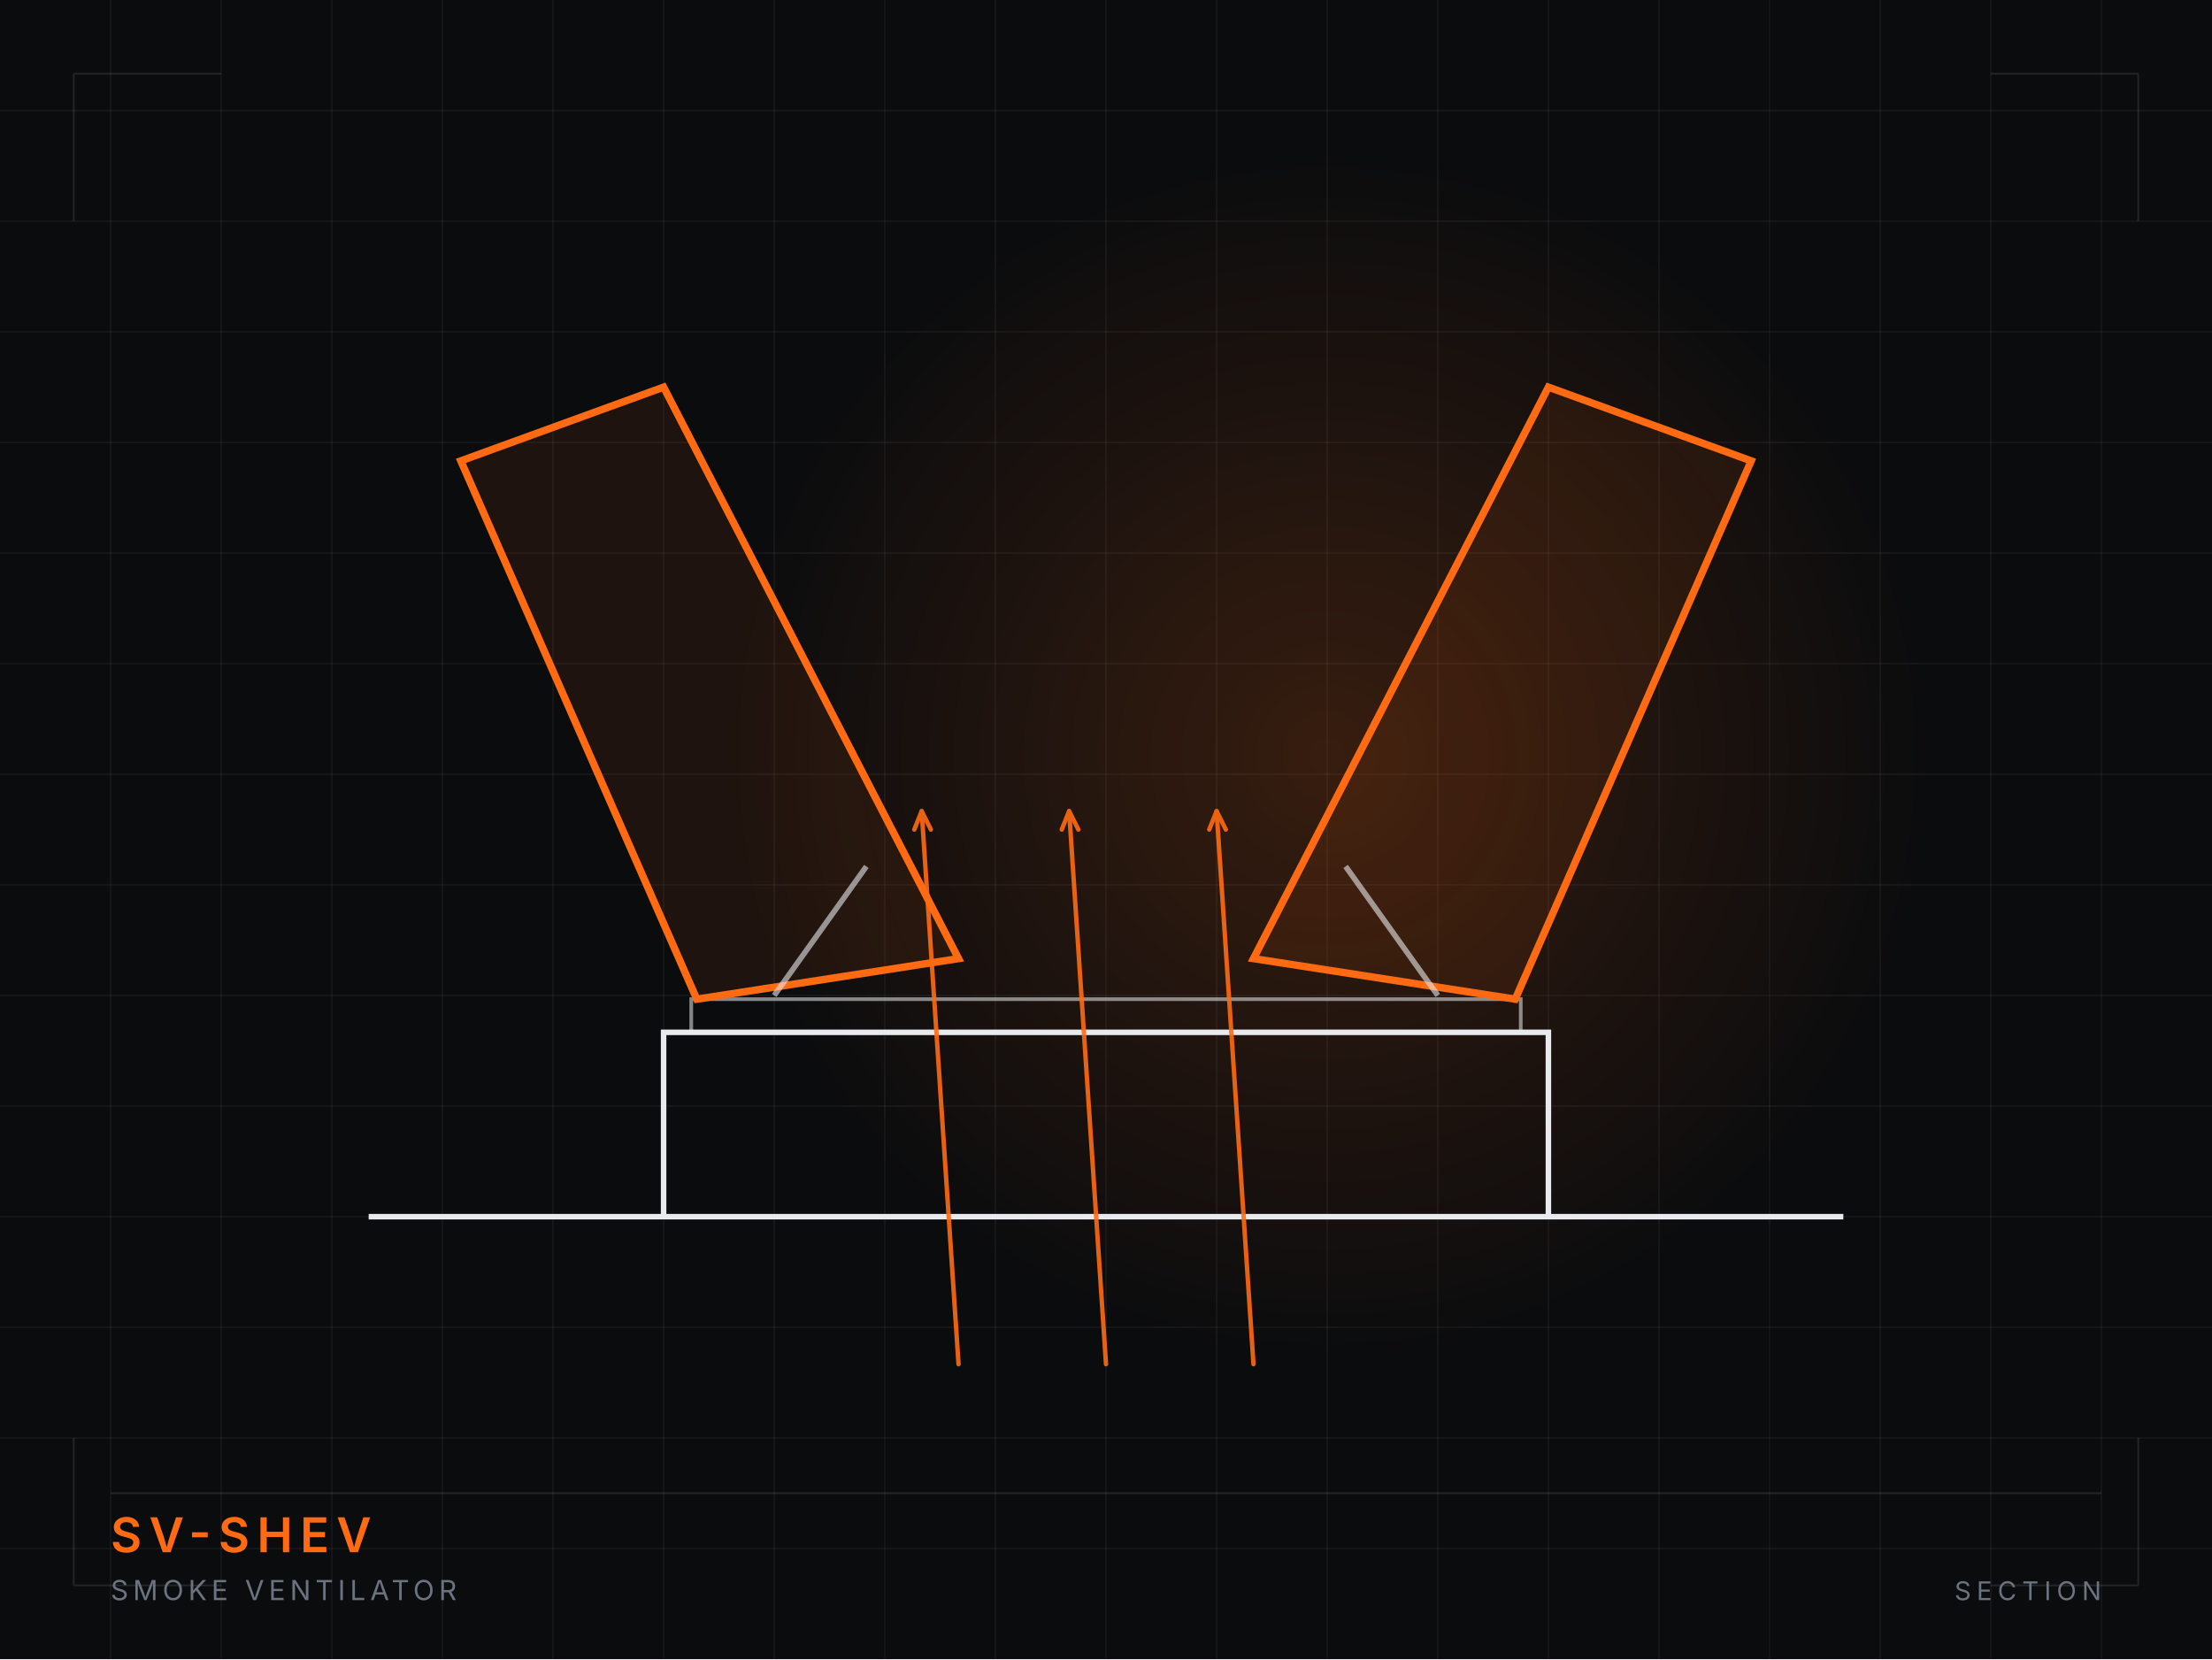
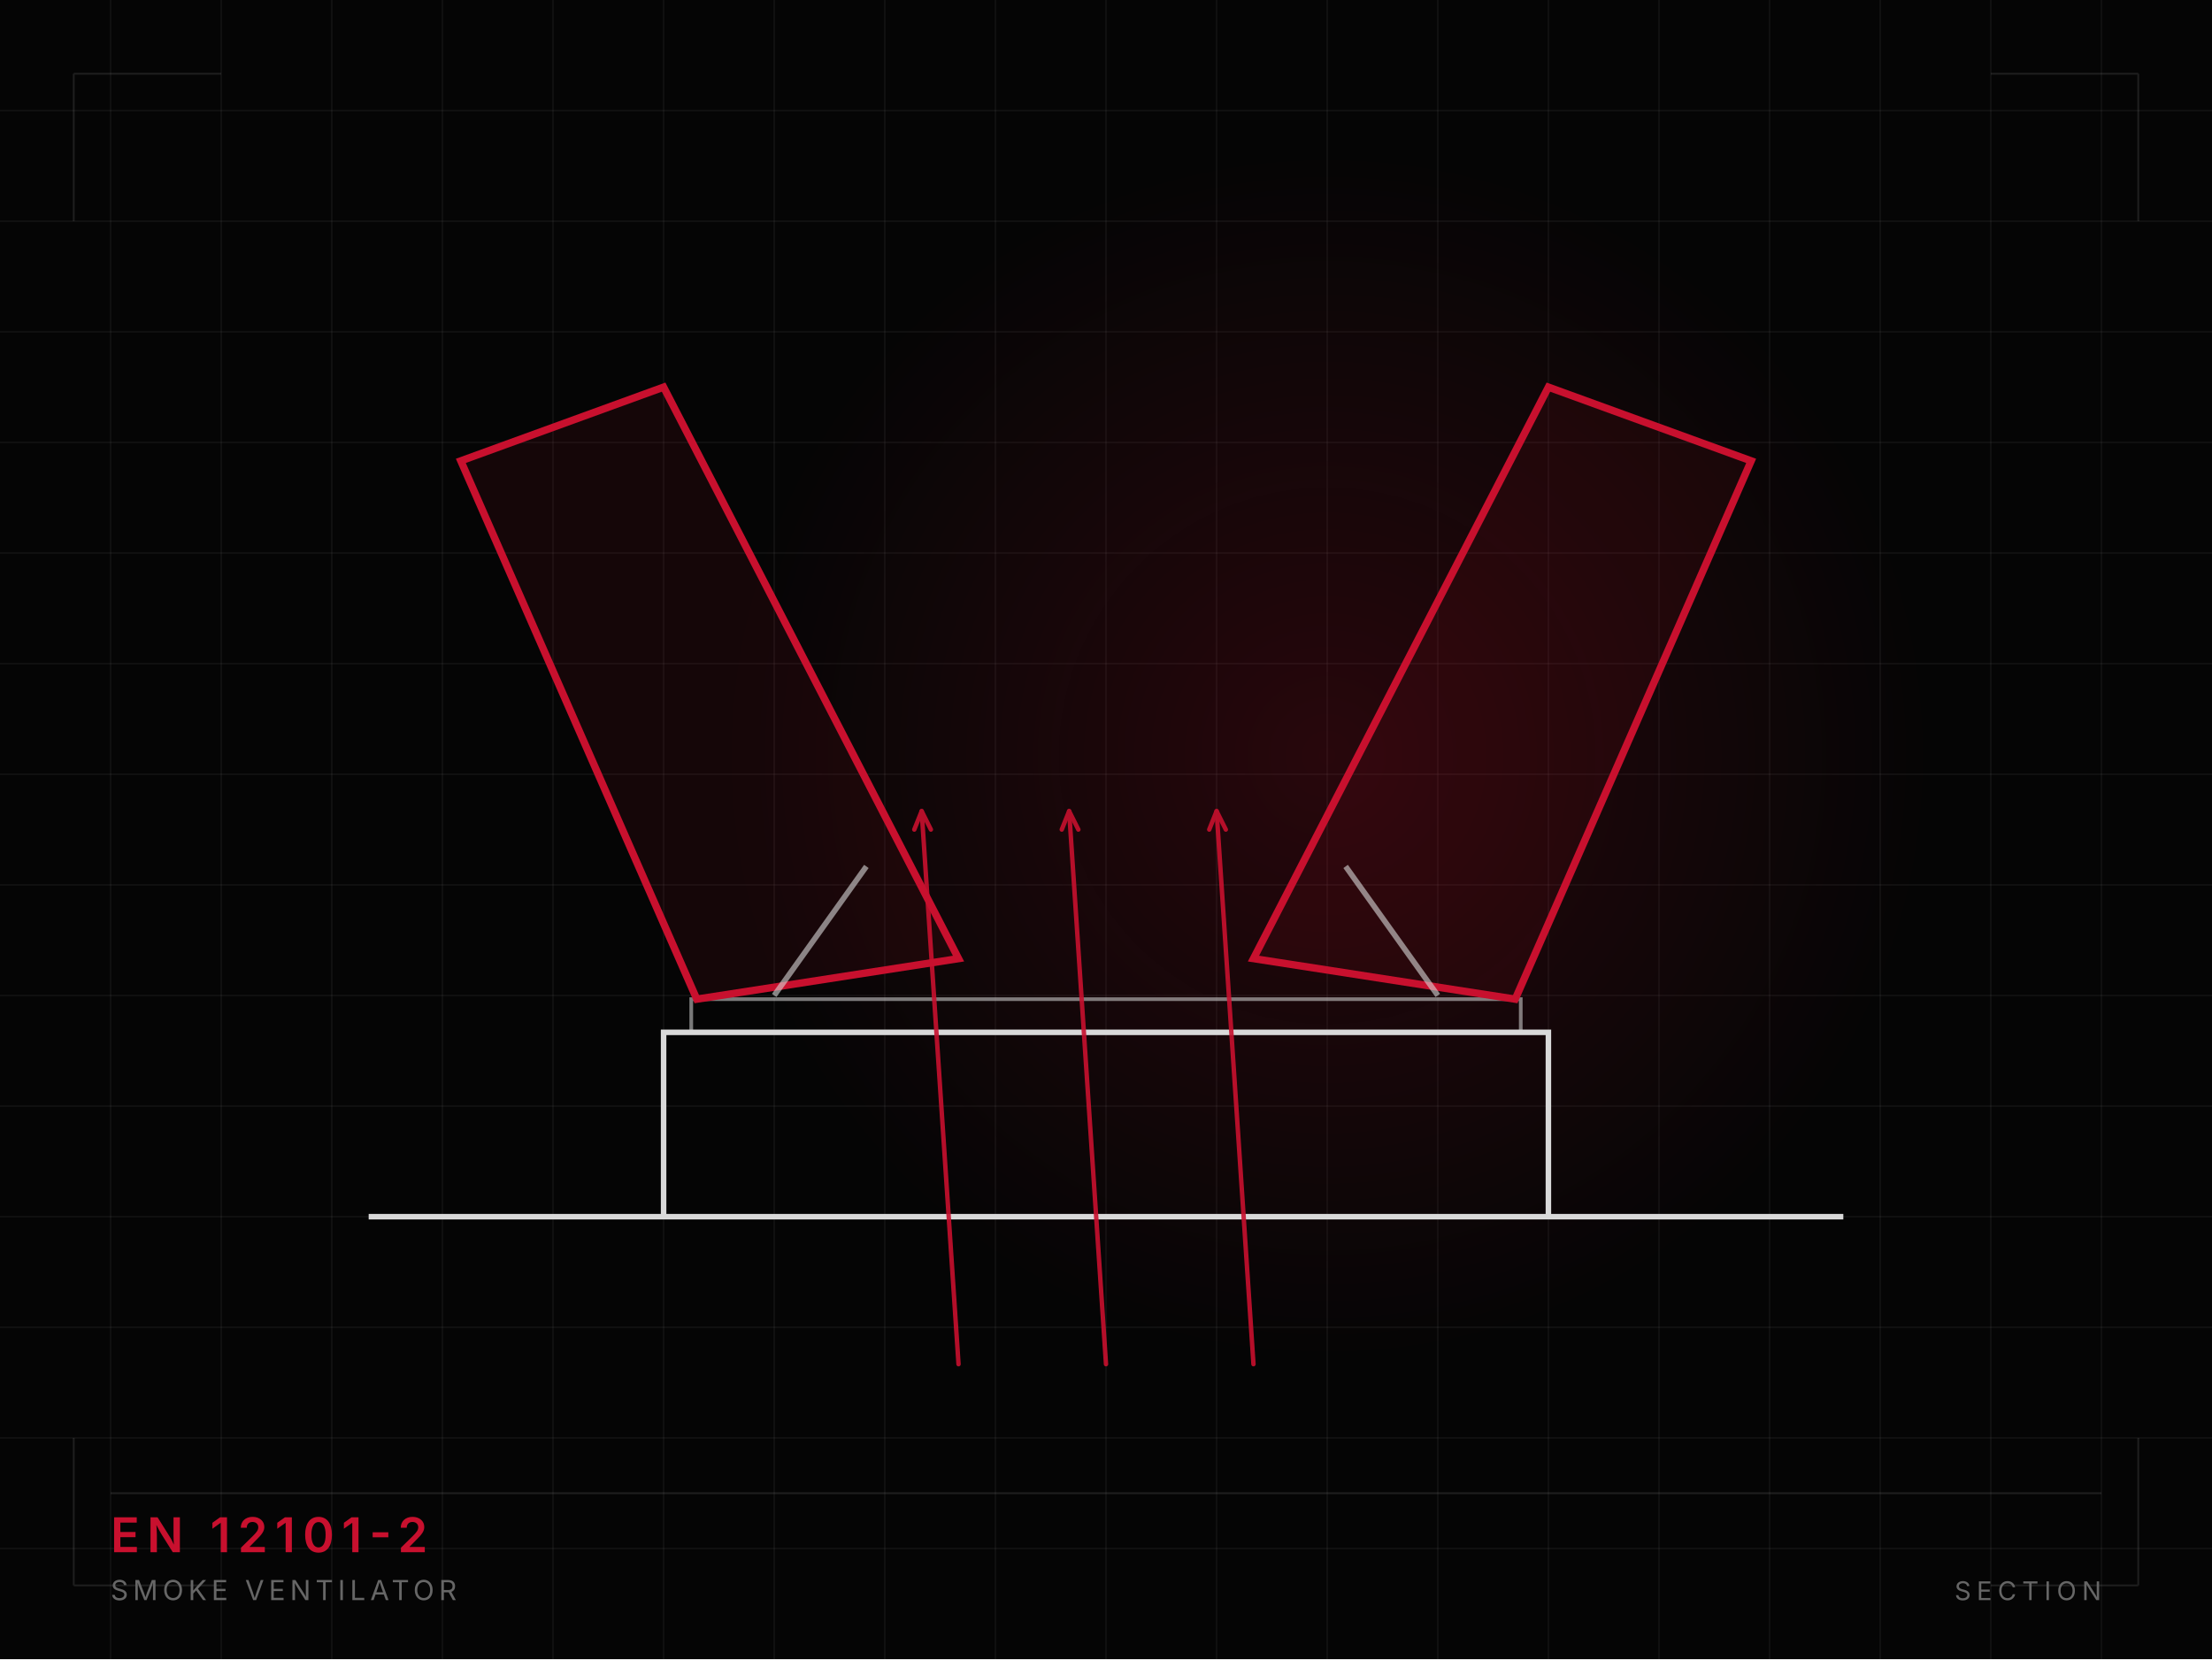
- <svg xmlns="http://www.w3.org/2000/svg" viewBox="0 0 1200 900" width="1200" height="900" role="img" aria-label="SV-SHEV section">
+ <svg xmlns="http://www.w3.org/2000/svg" viewBox="0 0 1200 900" width="1200" height="900" role="img" aria-label="Smoke ventilator section">
  <defs>
    <radialGradient id="glow">
-       <stop offset="0%" stop-color="#ff6a13" stop-opacity=".18" />
-       <stop offset="100%" stop-color="#ff6a13" stop-opacity="0" />
+       <stop offset="0%" stop-color="#c8102e" stop-opacity=".18" />
+       <stop offset="100%" stop-color="#c8102e" stop-opacity="0" />
    </radialGradient>
  </defs>
-   <rect width="1200" height="900" fill="#0b0c0e" />
+   <rect width="1200" height="900" fill="#050505" />
  <g stroke="#ffffff" stroke-opacity="0.045" stroke-width="1">
    <path d="M60 0V900" />
    <path d="M120 0V900" />
    <path d="M180 0V900" />
    <path d="M240 0V900" />
    <path d="M300 0V900" />
    <path d="M360 0V900" />
    <path d="M420 0V900" />
    <path d="M480 0V900" />
    <path d="M540 0V900" />
    <path d="M600 0V900" />
    <path d="M660 0V900" />
    <path d="M720 0V900" />
    <path d="M780 0V900" />
    <path d="M840 0V900" />
    <path d="M900 0V900" />
    <path d="M960 0V900" />
    <path d="M1020 0V900" />
    <path d="M1080 0V900" />
    <path d="M1140 0V900" />
    <path d="M0 60H1200" />
    <path d="M0 120H1200" />
    <path d="M0 180H1200" />
    <path d="M0 240H1200" />
    <path d="M0 300H1200" />
    <path d="M0 360H1200" />
    <path d="M0 420H1200" />
    <path d="M0 480H1200" />
    <path d="M0 540H1200" />
    <path d="M0 600H1200" />
    <path d="M0 660H1200" />
    <path d="M0 720H1200" />
    <path d="M0 780H1200" />
    <path d="M0 840H1200" />
  </g>
  <g stroke="#ffffff" stroke-opacity="0.10" stroke-width="1">
    <path d="M40 40H120M40 40V120" />
    <path d="M1160 40H1080M1160 40V120" />
    <path d="M40 860H120M40 860V780" />
    <path d="M1160 860H1080M1160 860V780" />
  </g>
  <circle cx="720" cy="410" r="330" fill="url(#glow)" />
-   <text x="60" y="842" fill="#ff6a13" font-family="Barlow Condensed,Inter,sans-serif" font-size="26" font-weight="600" letter-spacing="4">SV-SHEV</text>
-   <text x="60" y="868" fill="#6b7280" font-family="Inter,sans-serif" font-size="15" letter-spacing="2.5">SMOKE VENTILATOR</text>
-   <text x="1140" y="868" fill="#6b7280" text-anchor="end" font-family="Inter,sans-serif" font-size="14" letter-spacing="3">SECTION</text>
+   <text x="60" y="842" fill="#c8102e" font-family="Barlow Condensed,Inter,sans-serif" font-size="26" font-weight="600" letter-spacing="4">EN 12101-2</text>
+   <text x="60" y="868" fill="#666666" font-family="Inter,sans-serif" font-size="15" letter-spacing="2.5">SMOKE VENTILATOR</text>
+   <text x="1140" y="868" fill="#666666" text-anchor="end" font-family="Inter,sans-serif" font-size="14" letter-spacing="3">SECTION</text>
  <path d="M60 810H1140" stroke="#ffffff" stroke-opacity="0.10" />
-   <path d="M200 660H1000" stroke="#e8eaed" stroke-width="3" />
-   <path d="M360 660V560H840V660" fill="none" stroke="#e8eaed" stroke-width="3" />
-   <path d="M375 560V542H825V560" fill="none" stroke="#e8eaed" stroke-opacity=".55" stroke-width="2" />
-   <path d="M378 542L250 250L360 210L520 520Z" fill="#ff6a13" fill-opacity=".08" stroke="#ff6a13" stroke-width="4" />
-   <path d="M822 542L950 250L840 210L680 520Z" fill="#ff6a13" fill-opacity=".08" stroke="#ff6a13" stroke-width="4" />
-   <path d="M420 540L470 470M780 540L730 470" stroke="#e8eaed" stroke-opacity=".6" stroke-width="3" />
+   <path d="M200 660H1000" stroke="#d9d9d9" stroke-width="3" />
+   <path d="M360 660V560H840V660" fill="none" stroke="#d9d9d9" stroke-width="3" />
+   <path d="M375 560V542H825V560" fill="none" stroke="#d9d9d9" stroke-opacity=".55" stroke-width="2" />
+   <path d="M378 542L250 250L360 210L520 520Z" fill="#c8102e" fill-opacity=".08" stroke="#c8102e" stroke-width="4" />
+   <path d="M822 542L950 250L840 210L680 520Z" fill="#c8102e" fill-opacity=".08" stroke="#c8102e" stroke-width="4" />
+   <path d="M420 540L470 470M780 540L730 470" stroke="#d9d9d9" stroke-opacity=".6" stroke-width="3" />
  <g opacity="0.9">
-     <path d="M520 740L500 440" stroke="#ff6a13" stroke-width="2.4" stroke-linecap="round" />
-     <path d="M500 440L505 450M500 440L496 450" stroke="#ff6a13" stroke-width="2.4" stroke-linecap="round" />
+     <path d="M520 740L500 440" stroke="#c8102e" stroke-width="2.4" stroke-linecap="round" />
+     <path d="M500 440L505 450M500 440L496 450" stroke="#c8102e" stroke-width="2.4" stroke-linecap="round" />
  </g>
  <g opacity="0.9">
-     <path d="M600 740L580 440" stroke="#ff6a13" stroke-width="2.4" stroke-linecap="round" />
-     <path d="M580 440L585 450M580 440L576 450" stroke="#ff6a13" stroke-width="2.4" stroke-linecap="round" />
+     <path d="M600 740L580 440" stroke="#c8102e" stroke-width="2.4" stroke-linecap="round" />
+     <path d="M580 440L585 450M580 440L576 450" stroke="#c8102e" stroke-width="2.4" stroke-linecap="round" />
  </g>
  <g opacity="0.9">
-     <path d="M680 740L660 440" stroke="#ff6a13" stroke-width="2.4" stroke-linecap="round" />
-     <path d="M660 440L665 450M660 440L656 450" stroke="#ff6a13" stroke-width="2.4" stroke-linecap="round" />
+     <path d="M680 740L660 440" stroke="#c8102e" stroke-width="2.4" stroke-linecap="round" />
+     <path d="M660 440L665 450M660 440L656 450" stroke="#c8102e" stroke-width="2.4" stroke-linecap="round" />
  </g>
</svg>
